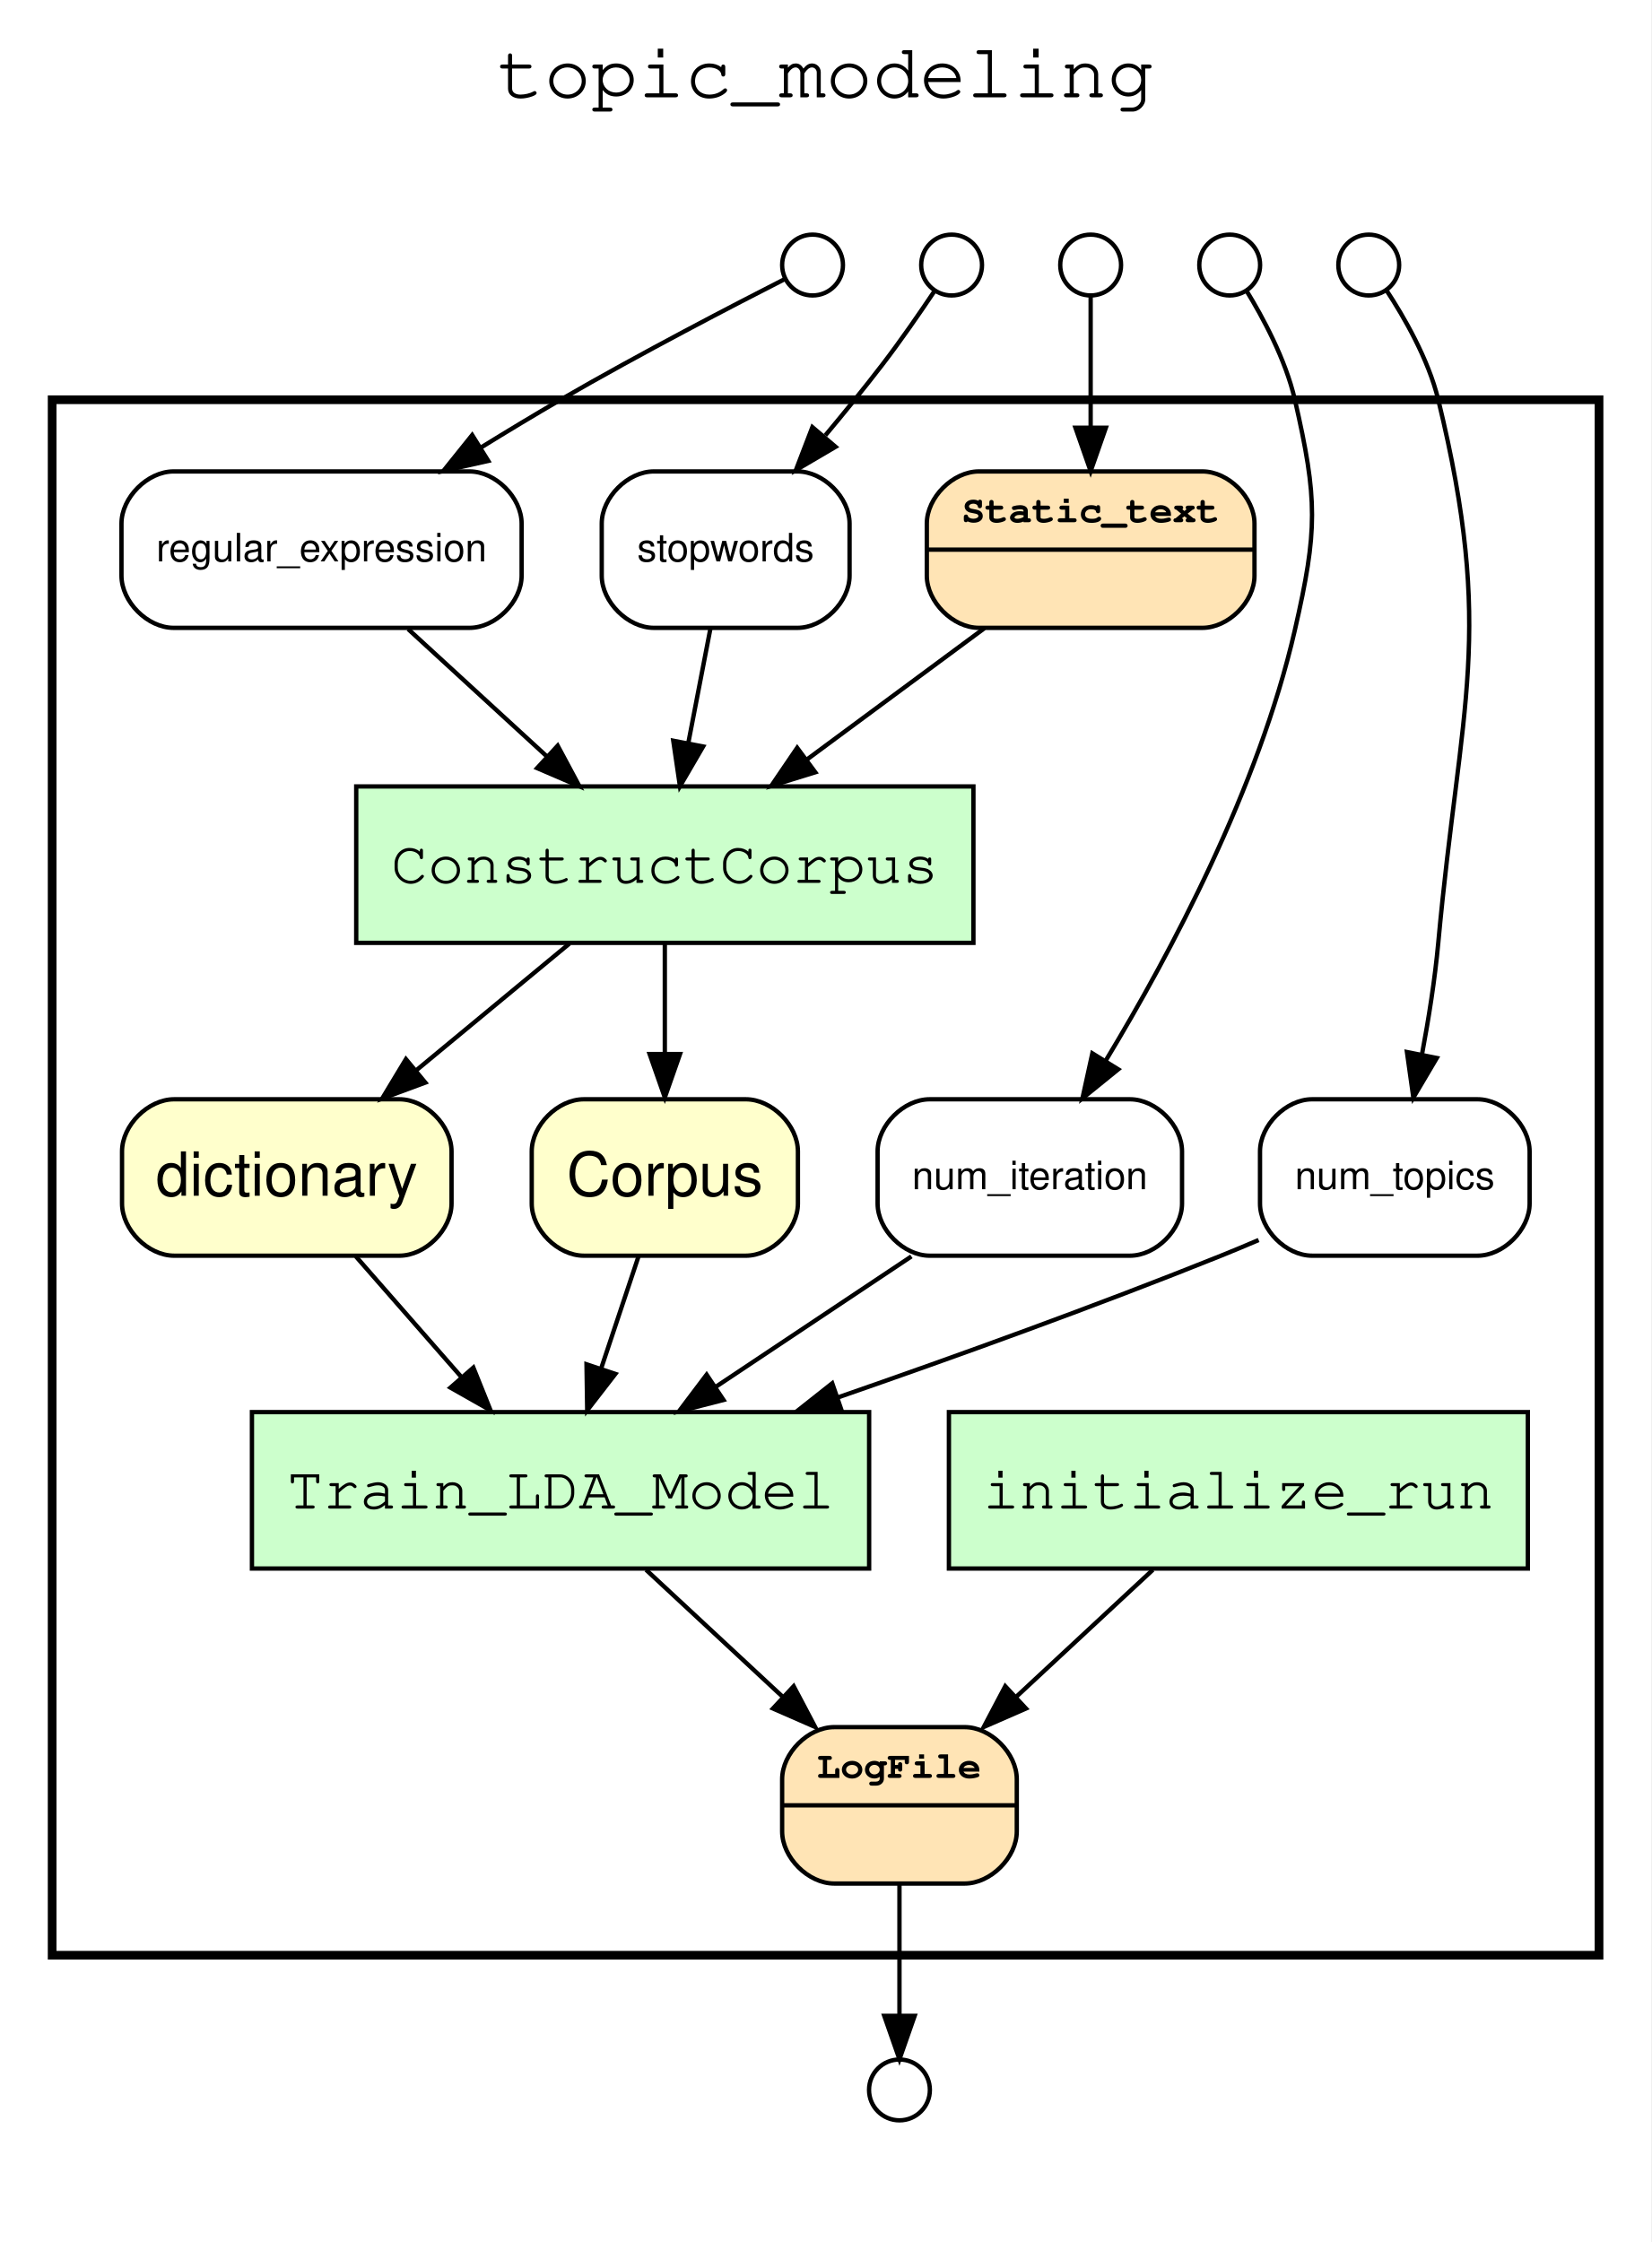
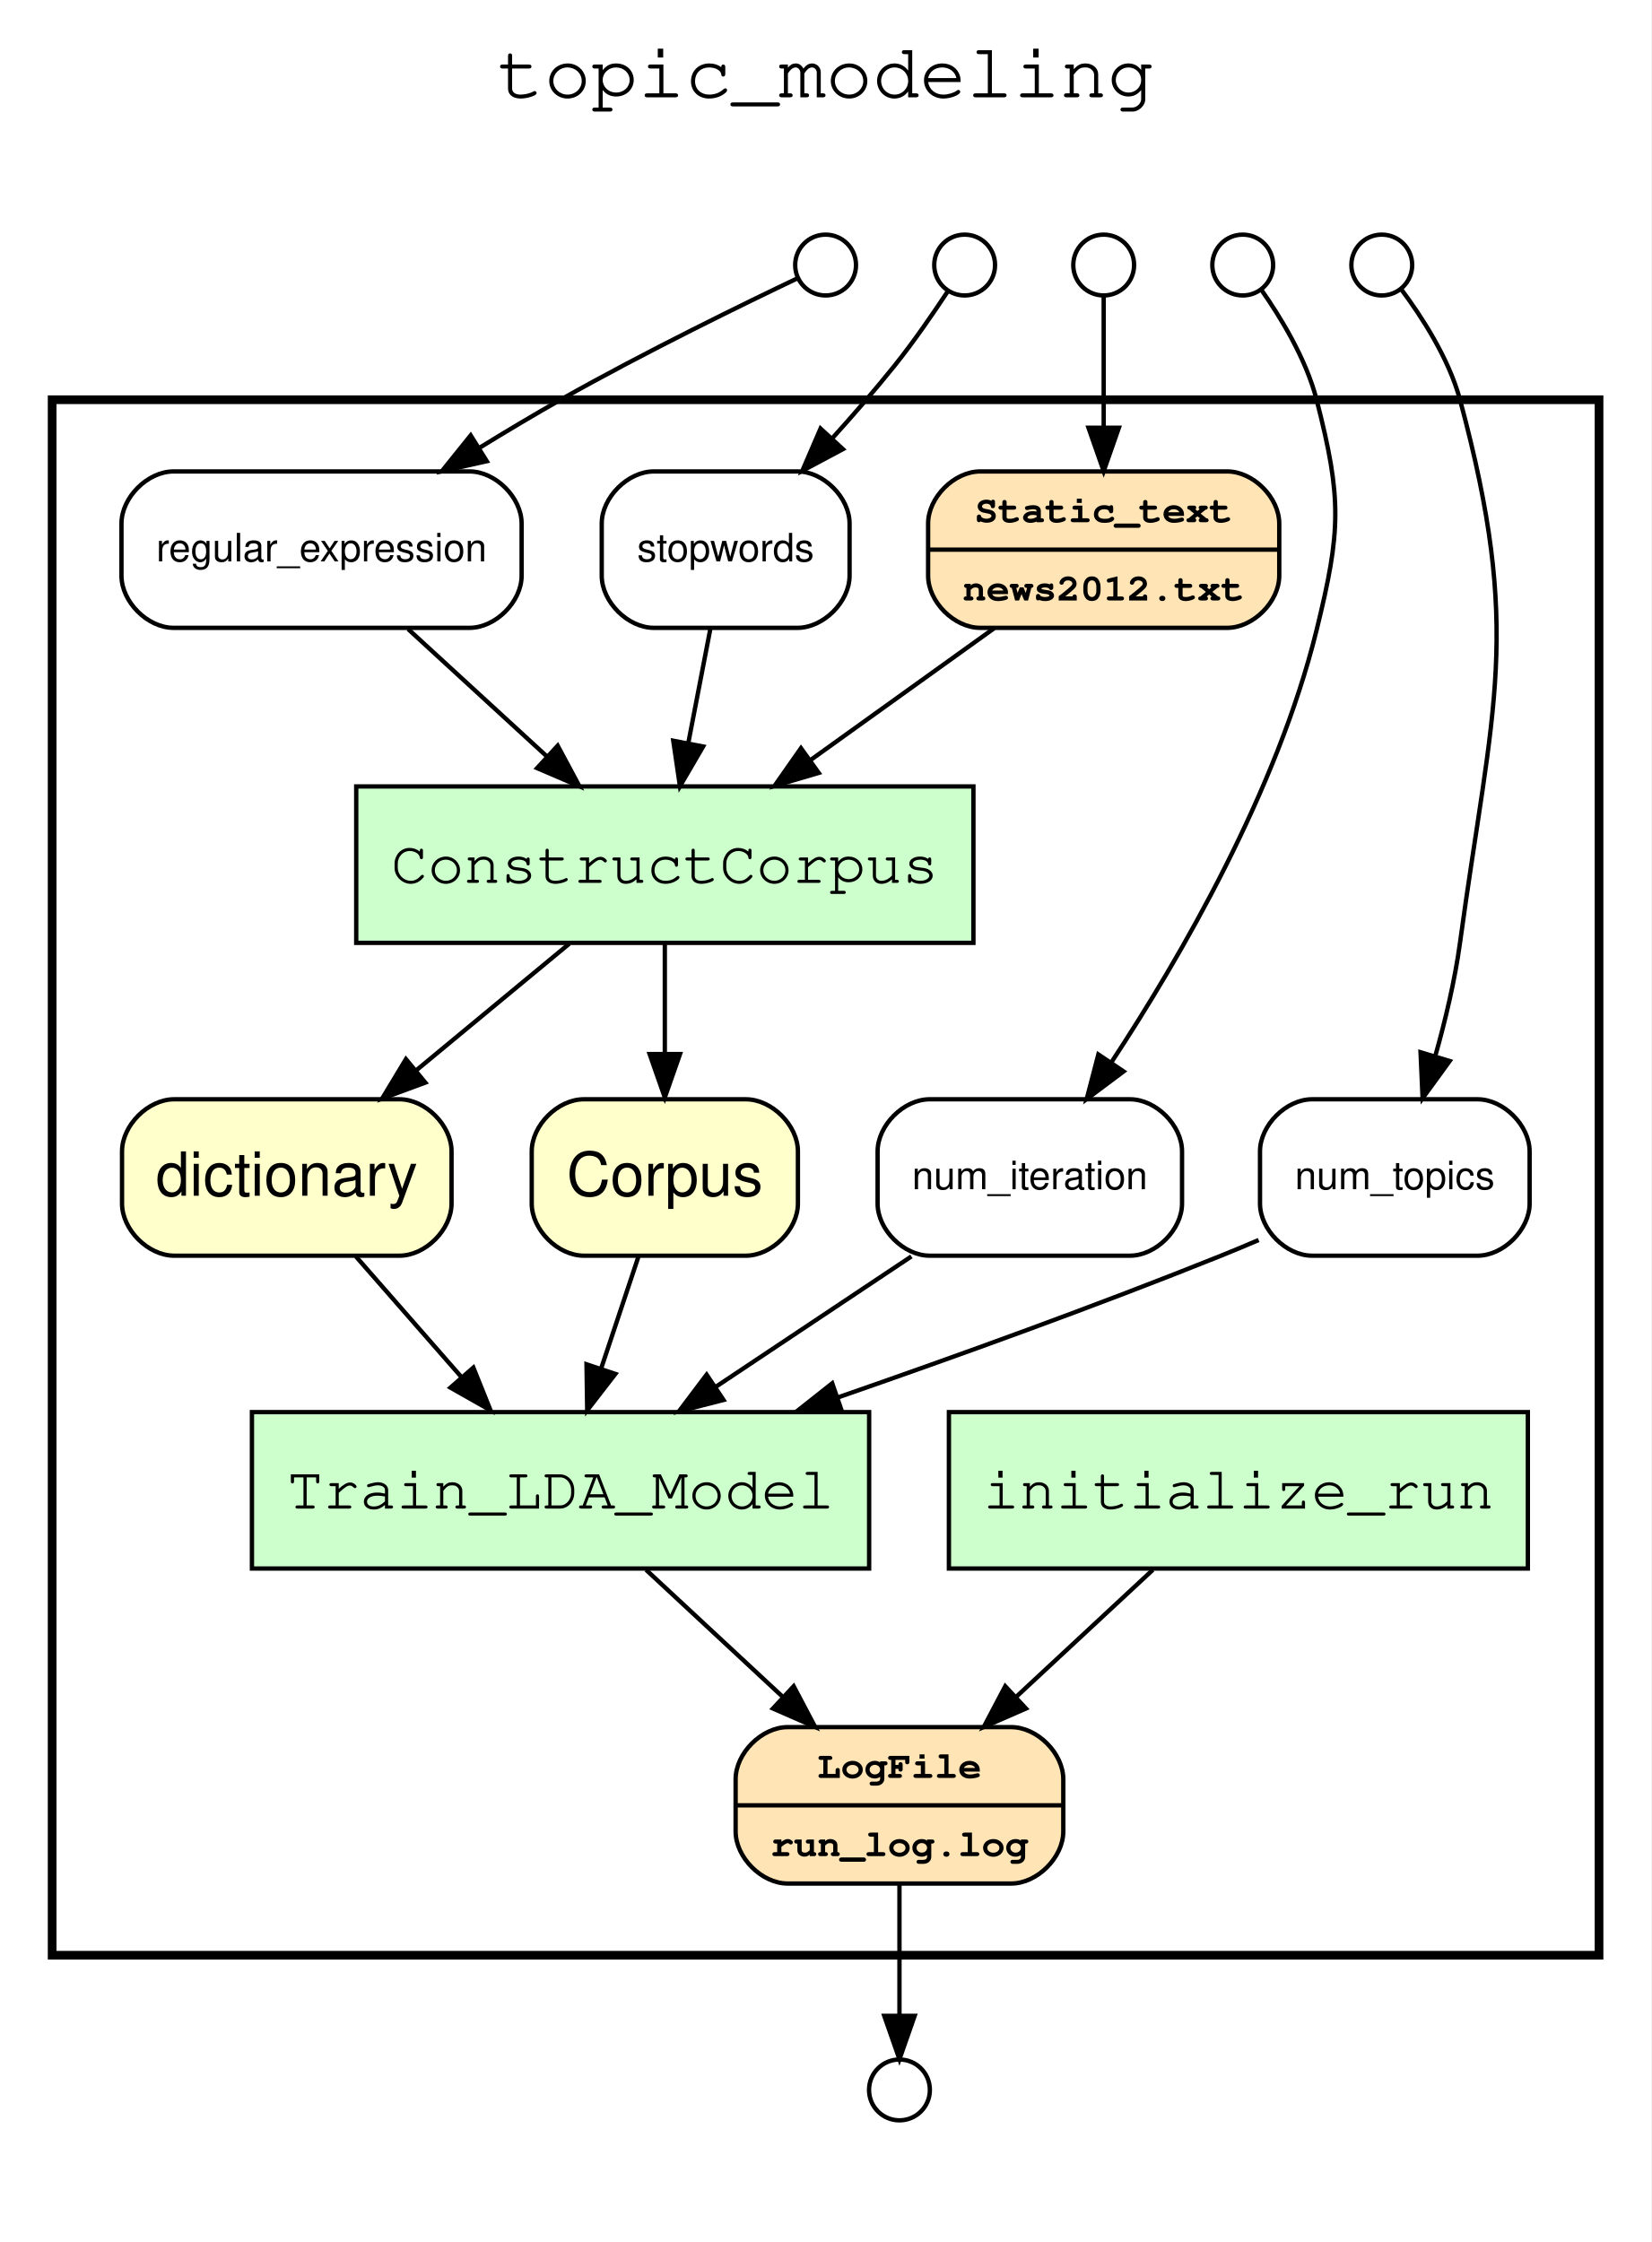
<svg xmlns="http://www.w3.org/2000/svg" width="380pt" height="516pt" viewBox="0.00 0.00 380.00 516.00">
  <g id="graph0" class="graph" transform="scale(1 1) rotate(0) translate(4 512)">
    <polygon fill="white" stroke="transparent" points="-4,4 -4,-512 376,-512 376,4 -4,4" />
    <text text-anchor="middle" x="186" y="-489.6" font-family="Courier,monospace" font-size="18.00">topic_modeling</text>
    <g id="clust1" class="cluster">
      <polygon fill="none" stroke="black" stroke-width="2" points="8,-62 8,-420 364,-420 364,-62 8,-62" />
    </g>
    <g id="clust2" class="cluster">
      <polygon fill="none" stroke="white" stroke-width="2" points="16,-70 16,-412 356,-412 356,-70 16,-70" />
    </g>
    <g id="clust3" class="cluster">
-       <polygon fill="none" stroke="white" stroke-width="2" points="160,-428 160,-474 334,-474 334,-428 160,-428" />
+       <polygon fill="none" stroke="white" stroke-width="2" points="163,-428 163,-474 337,-474 337,-428 163,-428" />
    </g>
    <g id="clust4" class="cluster">
-       <polygon fill="none" stroke="white" stroke-width="2" points="168,-436 168,-466 326,-466 326,-436 168,-436" />
+       <polygon fill="none" stroke="white" stroke-width="2" points="171,-436 171,-466 329,-466 329,-436 171,-436" />
    </g>
    <g id="clust5" class="cluster">
      <polygon fill="none" stroke="white" stroke-width="2" points="180,-8 180,-54 226,-54 226,-8 180,-8" />
    </g>
    <g id="clust6" class="cluster">
      <polygon fill="none" stroke="white" stroke-width="2" points="188,-16 188,-46 218,-46 218,-16 188,-16" />
    </g>
    <g id="node1" class="node">
      <polygon fill="#ccffcc" stroke="black" points="220.021,-331 77.98,-331 77.98,-295 220.021,-295 220.021,-331" />
      <text text-anchor="middle" x="149" y="-308.8" font-family="Courier,monospace" font-size="14.00">ConstructCorpus</text>
    </g>
    <g id="node4" class="node">
      <path fill="#ffffcc" stroke="black" d="M87.917,-259C87.917,-259 36.083,-259 36.083,-259 30.083,-259 24.083,-253 24.083,-247 24.083,-247 24.083,-235 24.083,-235 24.083,-229 30.083,-223 36.083,-223 36.083,-223 87.917,-223 87.917,-223 93.917,-223 99.917,-229 99.917,-235 99.917,-235 99.917,-247 99.917,-247 99.917,-253 93.917,-259 87.917,-259" />
      <text text-anchor="middle" x="62" y="-236.8" font-family="Helvetica,sans-Serif" font-size="14.00">dictionary</text>
    </g>
    <g id="edge9" class="edge">
      <path fill="none" stroke="black" d="M127.046,-294.831C116.331,-285.963 103.281,-275.164 91.691,-265.572" />
      <polygon fill="black" stroke="black" points="93.882,-262.842 83.947,-259.163 89.419,-268.235 93.882,-262.842" />
    </g>
    <g id="node5" class="node">
      <path fill="#ffffcc" stroke="black" d="M167.631,-259C167.631,-259 130.369,-259 130.369,-259 124.369,-259 118.369,-253 118.369,-247 118.369,-247 118.369,-235 118.369,-235 118.369,-229 124.369,-223 130.369,-223 130.369,-223 167.631,-223 167.631,-223 173.631,-223 179.631,-229 179.631,-235 179.631,-235 179.631,-247 179.631,-247 179.631,-253 173.631,-259 167.631,-259" />
      <text text-anchor="middle" x="149" y="-236.8" font-family="Helvetica,sans-Serif" font-size="14.00">Corpus</text>
    </g>
    <g id="edge10" class="edge">
      <path fill="none" stroke="black" d="M149,-294.831C149,-287.131 149,-277.974 149,-269.417" />
      <polygon fill="black" stroke="black" points="152.5,-269.413 149,-259.413 145.5,-269.413 152.5,-269.413" />
    </g>
    <g id="node2" class="node">
      <polygon fill="#ccffcc" stroke="black" points="196.021,-187 53.98,-187 53.98,-151 196.021,-151 196.021,-187" />
      <text text-anchor="middle" x="125" y="-164.8" font-family="Courier,monospace" font-size="14.00">Train_LDA_Model</text>
    </g>
    <g id="node7" class="node">
-       <path fill="#ffe4b5" stroke="black" d="M188,-78.5C188,-78.5 218,-78.5 218,-78.5 224,-78.5 230,-84.5 230,-90.5 230,-90.5 230,-102.5 230,-102.5 230,-108.5 224,-114.5 218,-114.5 218,-114.5 188,-114.5 188,-114.5 182,-114.5 176,-108.5 176,-102.5 176,-102.5 176,-90.5 176,-90.5 176,-84.5 182,-78.5 188,-78.5" />
-       <text text-anchor="middle" x="202.903" y="-102.8" font-family="Courier,monospace" font-weight="bold" font-size="9.00">LogFile</text>
-       <polyline fill="none" stroke="black" points="176,-96.5 229.806,-96.5 " />
-       <text text-anchor="middle" x="202.903" y="-84.8" font-family="Courier,monospace" font-weight="bold" font-size="9.00"> </text>
+       <path fill="#ffe4b5" stroke="black" d="M177.295,-78.5C177.295,-78.5 228.705,-78.5 228.705,-78.5 234.705,-78.5 240.705,-84.5 240.705,-90.5 240.705,-90.5 240.705,-102.5 240.705,-102.5 240.705,-108.5 234.705,-114.5 228.705,-114.5 228.705,-114.5 177.295,-114.5 177.295,-114.5 171.295,-114.5 165.295,-108.5 165.295,-102.5 165.295,-102.5 165.295,-90.5 165.295,-90.5 165.295,-84.5 171.295,-78.5 177.295,-78.5" />
+       <text text-anchor="middle" x="203" y="-102.8" font-family="Courier,monospace" font-weight="bold" font-size="9.00">LogFile</text>
+       <polyline fill="none" stroke="black" points="165.295,-96.5 240.705,-96.5 " />
+       <text text-anchor="start" x="173.295" y="-84.8" font-family="Courier,monospace" font-weight="bold" font-size="9.00">run_log.log</text>
    </g>
    <g id="edge11" class="edge">
      <path fill="none" stroke="black" d="M144.683,-150.705C154.177,-141.88 165.715,-131.156 176.014,-121.583" />
      <polygon fill="black" stroke="black" points="178.652,-123.91 183.594,-114.538 173.886,-118.782 178.652,-123.91" />
    </g>
    <g id="node3" class="node">
      <polygon fill="#ccffcc" stroke="black" points="347.62,-187 214.38,-187 214.38,-151 347.62,-151 347.62,-187" />
      <text text-anchor="middle" x="281" y="-164.8" font-family="Courier,monospace" font-size="14.00">initialize_run</text>
    </g>
    <g id="edge8" class="edge">
      <path fill="none" stroke="black" d="M261.317,-150.705C251.823,-141.88 240.285,-131.156 229.986,-121.583" />
      <polygon fill="black" stroke="black" points="232.114,-118.782 222.406,-114.538 227.348,-123.91 232.114,-118.782" />
    </g>
    <g id="edge4" class="edge">
      <path fill="none" stroke="black" d="M77.898,-222.831C85.228,-214.454 94.066,-204.353 102.097,-195.175" />
      <polygon fill="black" stroke="black" points="104.937,-197.244 108.888,-187.413 99.669,-192.634 104.937,-197.244" />
    </g>
    <g id="edge3" class="edge">
      <path fill="none" stroke="black" d="M142.944,-222.831C140.349,-215.046 137.258,-205.773 134.378,-197.135" />
      <polygon fill="black" stroke="black" points="137.62,-195.793 131.138,-187.413 130.98,-198.007 137.62,-195.793" />
    </g>
    <g id="node6" class="node">
-       <path fill="#ffe4b5" stroke="black" d="M221.295,-367.5C221.295,-367.5 272.705,-367.5 272.705,-367.5 278.705,-367.5 284.705,-373.5 284.705,-379.5 284.705,-379.5 284.705,-391.5 284.705,-391.5 284.705,-397.5 278.705,-403.5 272.705,-403.5 272.705,-403.5 221.295,-403.5 221.295,-403.5 215.295,-403.5 209.295,-397.5 209.295,-391.5 209.295,-391.5 209.295,-379.5 209.295,-379.5 209.295,-373.5 215.295,-367.5 221.295,-367.5" />
-       <text text-anchor="middle" x="247" y="-391.8" font-family="Courier,monospace" font-weight="bold" font-size="9.00">Static_text</text>
-       <polyline fill="none" stroke="black" points="209.295,-385.5 284.705,-385.5 " />
-       <text text-anchor="middle" x="247" y="-373.8" font-family="Courier,monospace" font-weight="bold" font-size="9.00"> </text>
+       <path fill="#ffe4b5" stroke="black" d="M221.595,-367.5C221.595,-367.5 278.405,-367.5 278.405,-367.5 284.405,-367.5 290.405,-373.5 290.405,-379.5 290.405,-379.5 290.405,-391.5 290.405,-391.5 290.405,-397.5 284.405,-403.5 278.405,-403.5 278.405,-403.5 221.595,-403.5 221.595,-403.5 215.595,-403.5 209.595,-397.5 209.595,-391.5 209.595,-391.5 209.595,-379.5 209.595,-379.5 209.595,-373.5 215.595,-367.5 221.595,-367.5" />
+       <text text-anchor="middle" x="250" y="-391.8" font-family="Courier,monospace" font-weight="bold" font-size="9.00">Static_text</text>
+       <polyline fill="none" stroke="black" points="209.595,-385.5 290.405,-385.5 " />
+       <text text-anchor="start" x="217.595" y="-373.8" font-family="Courier,monospace" font-weight="bold" font-size="9.00">news2012.txt</text>
    </g>
    <g id="edge7" class="edge">
-       <path fill="none" stroke="black" d="M222.523,-367.392C210.129,-358.223 194.914,-346.967 181.547,-337.078" />
-       <polygon fill="black" stroke="black" points="183.625,-334.262 173.504,-331.128 179.462,-339.889 183.625,-334.262" />
+       <path fill="none" stroke="black" d="M224.774,-367.392C212,-358.223 196.319,-346.967 182.543,-337.078" />
+       <polygon fill="black" stroke="black" points="184.419,-334.116 174.254,-331.128 180.337,-339.803 184.419,-334.116" />
    </g>
    <g id="node17" class="node">
      <ellipse fill="none" stroke="black" cx="203" cy="-31" rx="7" ry="7" />
    </g>
    <g id="edge17" class="edge">
      <path fill="none" stroke="black" d="M203,-78.255C203,-68.886 203,-57.533 203,-48.303" />
      <polygon fill="black" stroke="black" points="206.5,-48.056 203,-38.056 199.5,-48.056 206.5,-48.056" />
    </g>
    <g id="node8" class="node">
      <path fill="#ffffff" stroke="black" d="M179.519,-403.5C179.519,-403.5 146.481,-403.5 146.481,-403.5 140.481,-403.5 134.481,-397.5 134.481,-391.5 134.481,-391.5 134.481,-379.5 134.481,-379.5 134.481,-373.5 140.481,-367.5 146.481,-367.5 146.481,-367.5 179.519,-367.5 179.519,-367.5 185.519,-367.5 191.519,-373.5 191.519,-379.5 191.519,-379.5 191.519,-391.5 191.519,-391.5 191.519,-397.5 185.519,-403.5 179.519,-403.5" />
      <text text-anchor="middle" x="163" y="-382.8" font-family="Helvetica,sans-Serif" font-size="9.00">stopwords</text>
    </g>
    <g id="edge6" class="edge">
      <path fill="none" stroke="black" d="M159.467,-367.205C157.93,-359.245 156.095,-349.741 154.393,-340.929" />
      <polygon fill="black" stroke="black" points="157.816,-340.193 152.483,-331.038 150.943,-341.52 157.816,-340.193" />
    </g>
    <g id="node9" class="node">
      <path fill="#ffffff" stroke="black" d="M104.045,-403.5C104.045,-403.5 35.955,-403.5 35.955,-403.5 29.955,-403.5 23.955,-397.5 23.955,-391.5 23.955,-391.5 23.955,-379.5 23.955,-379.5 23.955,-373.5 29.955,-367.5 35.955,-367.5 35.955,-367.5 104.045,-367.5 104.045,-367.5 110.045,-367.5 116.045,-373.5 116.045,-379.5 116.045,-379.5 116.045,-391.5 116.045,-391.5 116.045,-397.5 110.045,-403.5 104.045,-403.5" />
      <text text-anchor="middle" x="70" y="-382.8" font-family="Helvetica,sans-Serif" font-size="9.00">regular_expression</text>
    </g>
    <g id="edge5" class="edge">
      <path fill="none" stroke="black" d="M89.935,-367.205C99.645,-358.294 111.466,-347.446 121.974,-337.802" />
      <polygon fill="black" stroke="black" points="124.344,-340.378 129.345,-331.038 119.611,-335.221 124.344,-340.378" />
    </g>
    <g id="node10" class="node">
      <path fill="#ffffff" stroke="black" d="M256.033,-259C256.033,-259 209.967,-259 209.967,-259 203.967,-259 197.967,-253 197.967,-247 197.967,-247 197.967,-235 197.967,-235 197.967,-229 203.967,-223 209.967,-223 209.967,-223 256.033,-223 256.033,-223 262.033,-223 268.033,-229 268.033,-235 268.033,-235 268.033,-247 268.033,-247 268.033,-253 262.033,-259 256.033,-259" />
      <text text-anchor="middle" x="233" y="-238.3" font-family="Helvetica,sans-Serif" font-size="9.00">num_iteration</text>
    </g>
    <g id="edge2" class="edge">
      <path fill="none" stroke="black" d="M205.747,-222.831C192.061,-213.707 175.309,-202.539 160.617,-192.745" />
      <polygon fill="black" stroke="black" points="162.506,-189.798 152.244,-187.163 158.623,-195.622 162.506,-189.798" />
    </g>
    <g id="node11" class="node">
      <path fill="#ffffff" stroke="black" d="M336.024,-259C336.024,-259 297.976,-259 297.976,-259 291.976,-259 285.976,-253 285.976,-247 285.976,-247 285.976,-235 285.976,-235 285.976,-229 291.976,-223 297.976,-223 297.976,-223 336.024,-223 336.024,-223 342.024,-223 348.024,-229 348.024,-235 348.024,-235 348.024,-247 348.024,-247 348.024,-253 342.024,-259 336.024,-259" />
      <text text-anchor="middle" x="317" y="-238.3" font-family="Helvetica,sans-Serif" font-size="9.00">num_topics</text>
    </g>
    <g id="edge1" class="edge">
      <path fill="none" stroke="black" d="M285.661,-226.607C282.746,-225.356 279.826,-224.136 277,-223 248.293,-211.464 216.056,-199.828 188.682,-190.327" />
      <polygon fill="black" stroke="black" points="189.81,-187.014 179.215,-187.059 187.526,-193.631 189.81,-187.014" />
    </g>
    <g id="node12" class="node">
-       <ellipse fill="none" stroke="black" cx="247" cy="-451" rx="7" ry="7" />
+       <ellipse fill="none" stroke="black" cx="250" cy="-451" rx="7" ry="7" />
    </g>
    <g id="edge12" class="edge">
-       <path fill="none" stroke="black" d="M247,-443.99C247,-436.738 247,-424.935 247,-413.824" />
-       <polygon fill="black" stroke="black" points="250.5,-413.555 247,-403.555 243.5,-413.555 250.5,-413.555" />
+       <path fill="none" stroke="black" d="M250,-443.99C250,-436.738 250,-424.935 250,-413.824" />
+       <polygon fill="black" stroke="black" points="253.5,-413.555 250,-403.555 246.5,-413.555 253.5,-413.555" />
    </g>
    <g id="node13" class="node">
-       <ellipse fill="none" stroke="black" cx="215" cy="-451" rx="7" ry="7" />
+       <ellipse fill="none" stroke="black" cx="218" cy="-451" rx="7" ry="7" />
    </g>
    <g id="edge13" class="edge">
-       <path fill="none" stroke="black" d="M210.943,-444.834C207.797,-440.137 203.268,-433.554 199,-428 194.901,-422.667 190.371,-417.094 185.948,-411.805" />
-       <polygon fill="black" stroke="black" points="188.299,-409.166 179.162,-403.804 182.961,-413.694 188.299,-409.166" />
+       <path fill="none" stroke="black" d="M214.006,-444.785C210.893,-440.062 206.378,-433.468 202,-428 197.542,-422.433 192.547,-416.674 187.657,-411.261" />
+       <polygon fill="black" stroke="black" points="189.991,-408.628 180.644,-403.64 184.84,-413.368 189.991,-408.628" />
    </g>
    <g id="node14" class="node">
-       <ellipse fill="none" stroke="black" cx="183" cy="-451" rx="7" ry="7" />
+       <ellipse fill="none" stroke="black" cx="186" cy="-451" rx="7" ry="7" />
    </g>
    <g id="edge14" class="edge">
-       <path fill="none" stroke="black" d="M176.483,-447.704C165.664,-442.191 143.371,-430.654 125,-420 119.038,-416.543 112.787,-412.769 106.725,-409.027" />
-       <polygon fill="black" stroke="black" points="108.371,-405.929 98.034,-403.608 104.668,-411.869 108.371,-405.929" />
+       <path fill="none" stroke="black" d="M179.488,-447.929C168.222,-442.564 144.434,-431.004 125,-420 118.937,-416.567 112.596,-412.781 106.463,-409.011" />
+       <polygon fill="black" stroke="black" points="108.024,-405.86 97.686,-403.545 104.324,-411.802 108.024,-405.86" />
    </g>
    <g id="node15" class="node">
-       <ellipse fill="none" stroke="black" cx="279" cy="-451" rx="7" ry="7" />
+       <ellipse fill="none" stroke="black" cx="282" cy="-451" rx="7" ry="7" />
    </g>
    <g id="edge15" class="edge">
-       <path fill="none" stroke="black" d="M282.844,-445.125C286.538,-439.103 291.863,-429.324 294,-420 299.263,-397.04 299.265,-389.96 294,-367 285.666,-330.661 265.417,-292.629 250.524,-267.982" />
-       <polygon fill="black" stroke="black" points="253.347,-265.892 245.115,-259.222 247.391,-269.57 253.347,-265.892" />
+       <path fill="none" stroke="black" d="M286.351,-445.205C290.531,-439.245 296.563,-429.514 299,-420 304.846,-397.181 304.628,-389.873 299,-367 289.909,-330.053 267.853,-291.938 251.732,-267.444" />
+       <polygon fill="black" stroke="black" points="254.581,-265.409 246.096,-259.064 248.772,-269.315 254.581,-265.409" />
    </g>
    <g id="node16" class="node">
-       <ellipse fill="none" stroke="black" cx="311" cy="-451" rx="7" ry="7" />
+       <ellipse fill="none" stroke="black" cx="314" cy="-451" rx="7" ry="7" />
    </g>
    <g id="edge16" class="edge">
-       <path fill="none" stroke="black" d="M315.098,-445.164C319.035,-439.172 324.713,-429.417 327,-420 340.11,-366.014 332.079,-350.323 327,-295 326.228,-286.588 324.792,-277.532 323.245,-269.284" />
-       <polygon fill="black" stroke="black" points="326.658,-268.499 321.267,-259.378 319.793,-269.87 326.658,-268.499" />
+       <path fill="none" stroke="black" d="M318.603,-445.248C323.027,-439.321 329.411,-429.615 332,-420 346.445,-366.355 339.503,-350.047 332,-295 330.823,-286.364 328.633,-277.16 326.283,-268.843" />
+       <polygon fill="black" stroke="black" points="329.626,-267.804 323.395,-259.235 322.922,-269.82 329.626,-267.804" />
    </g>
  </g>
</svg>
